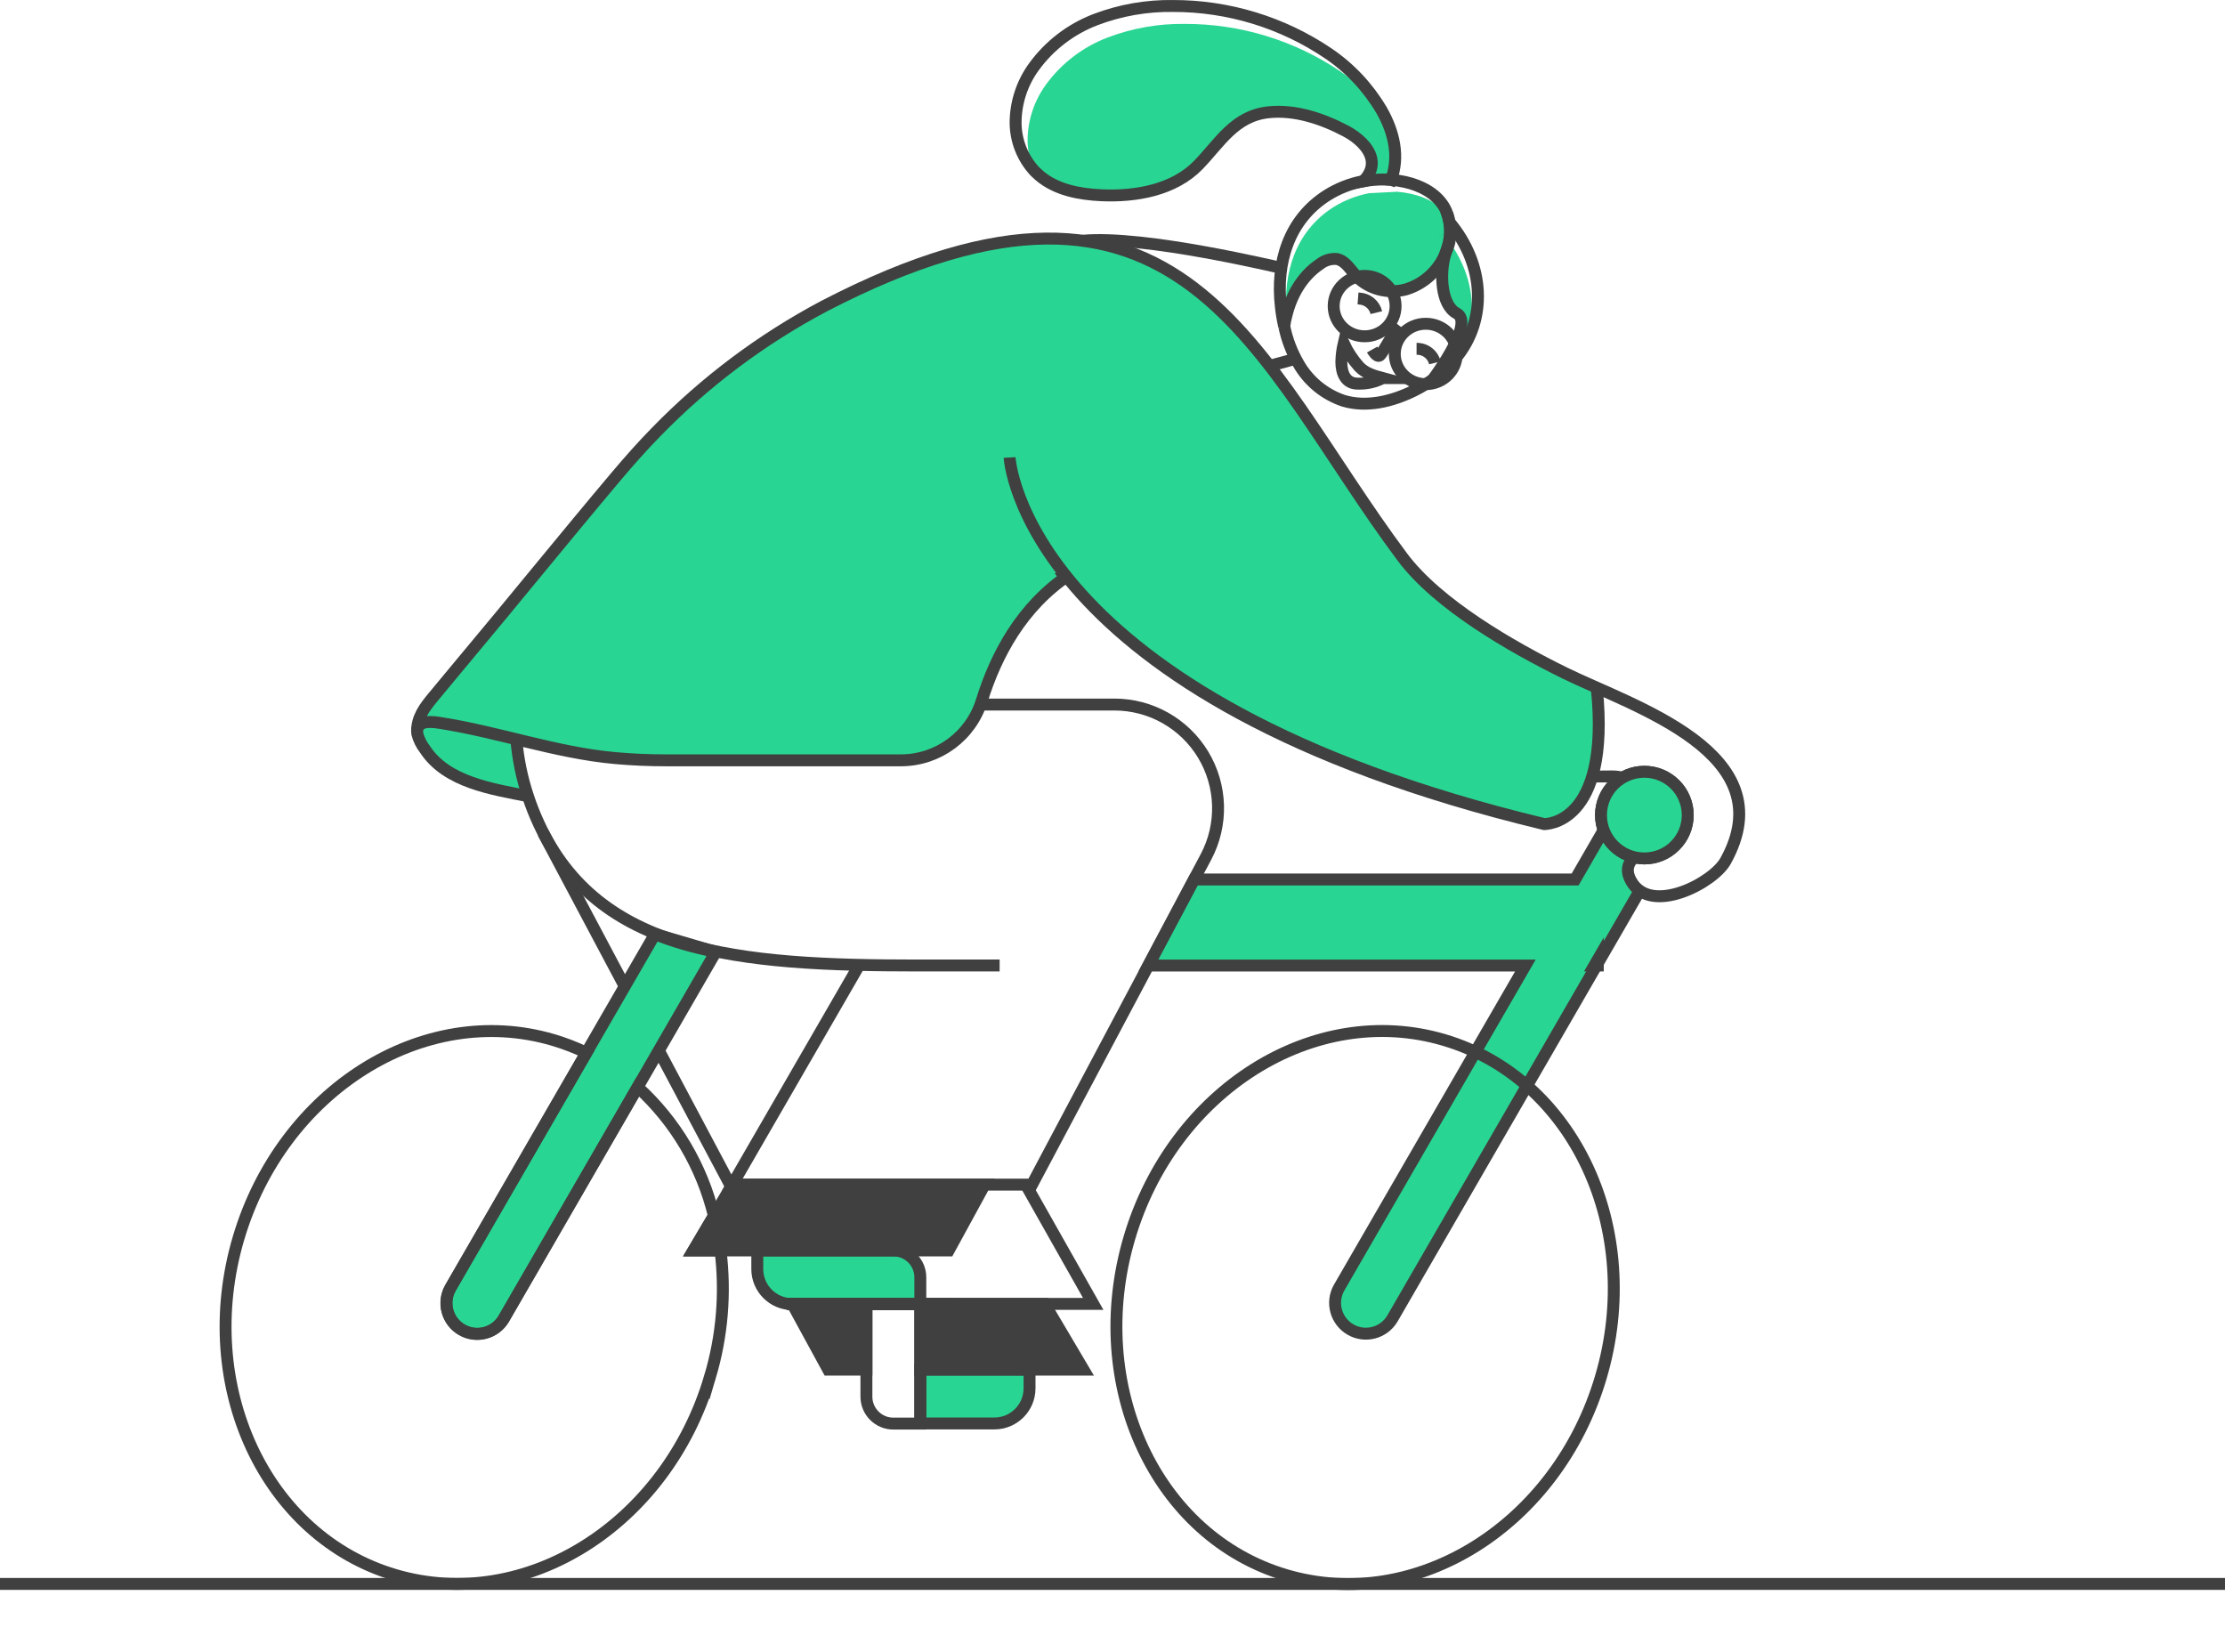
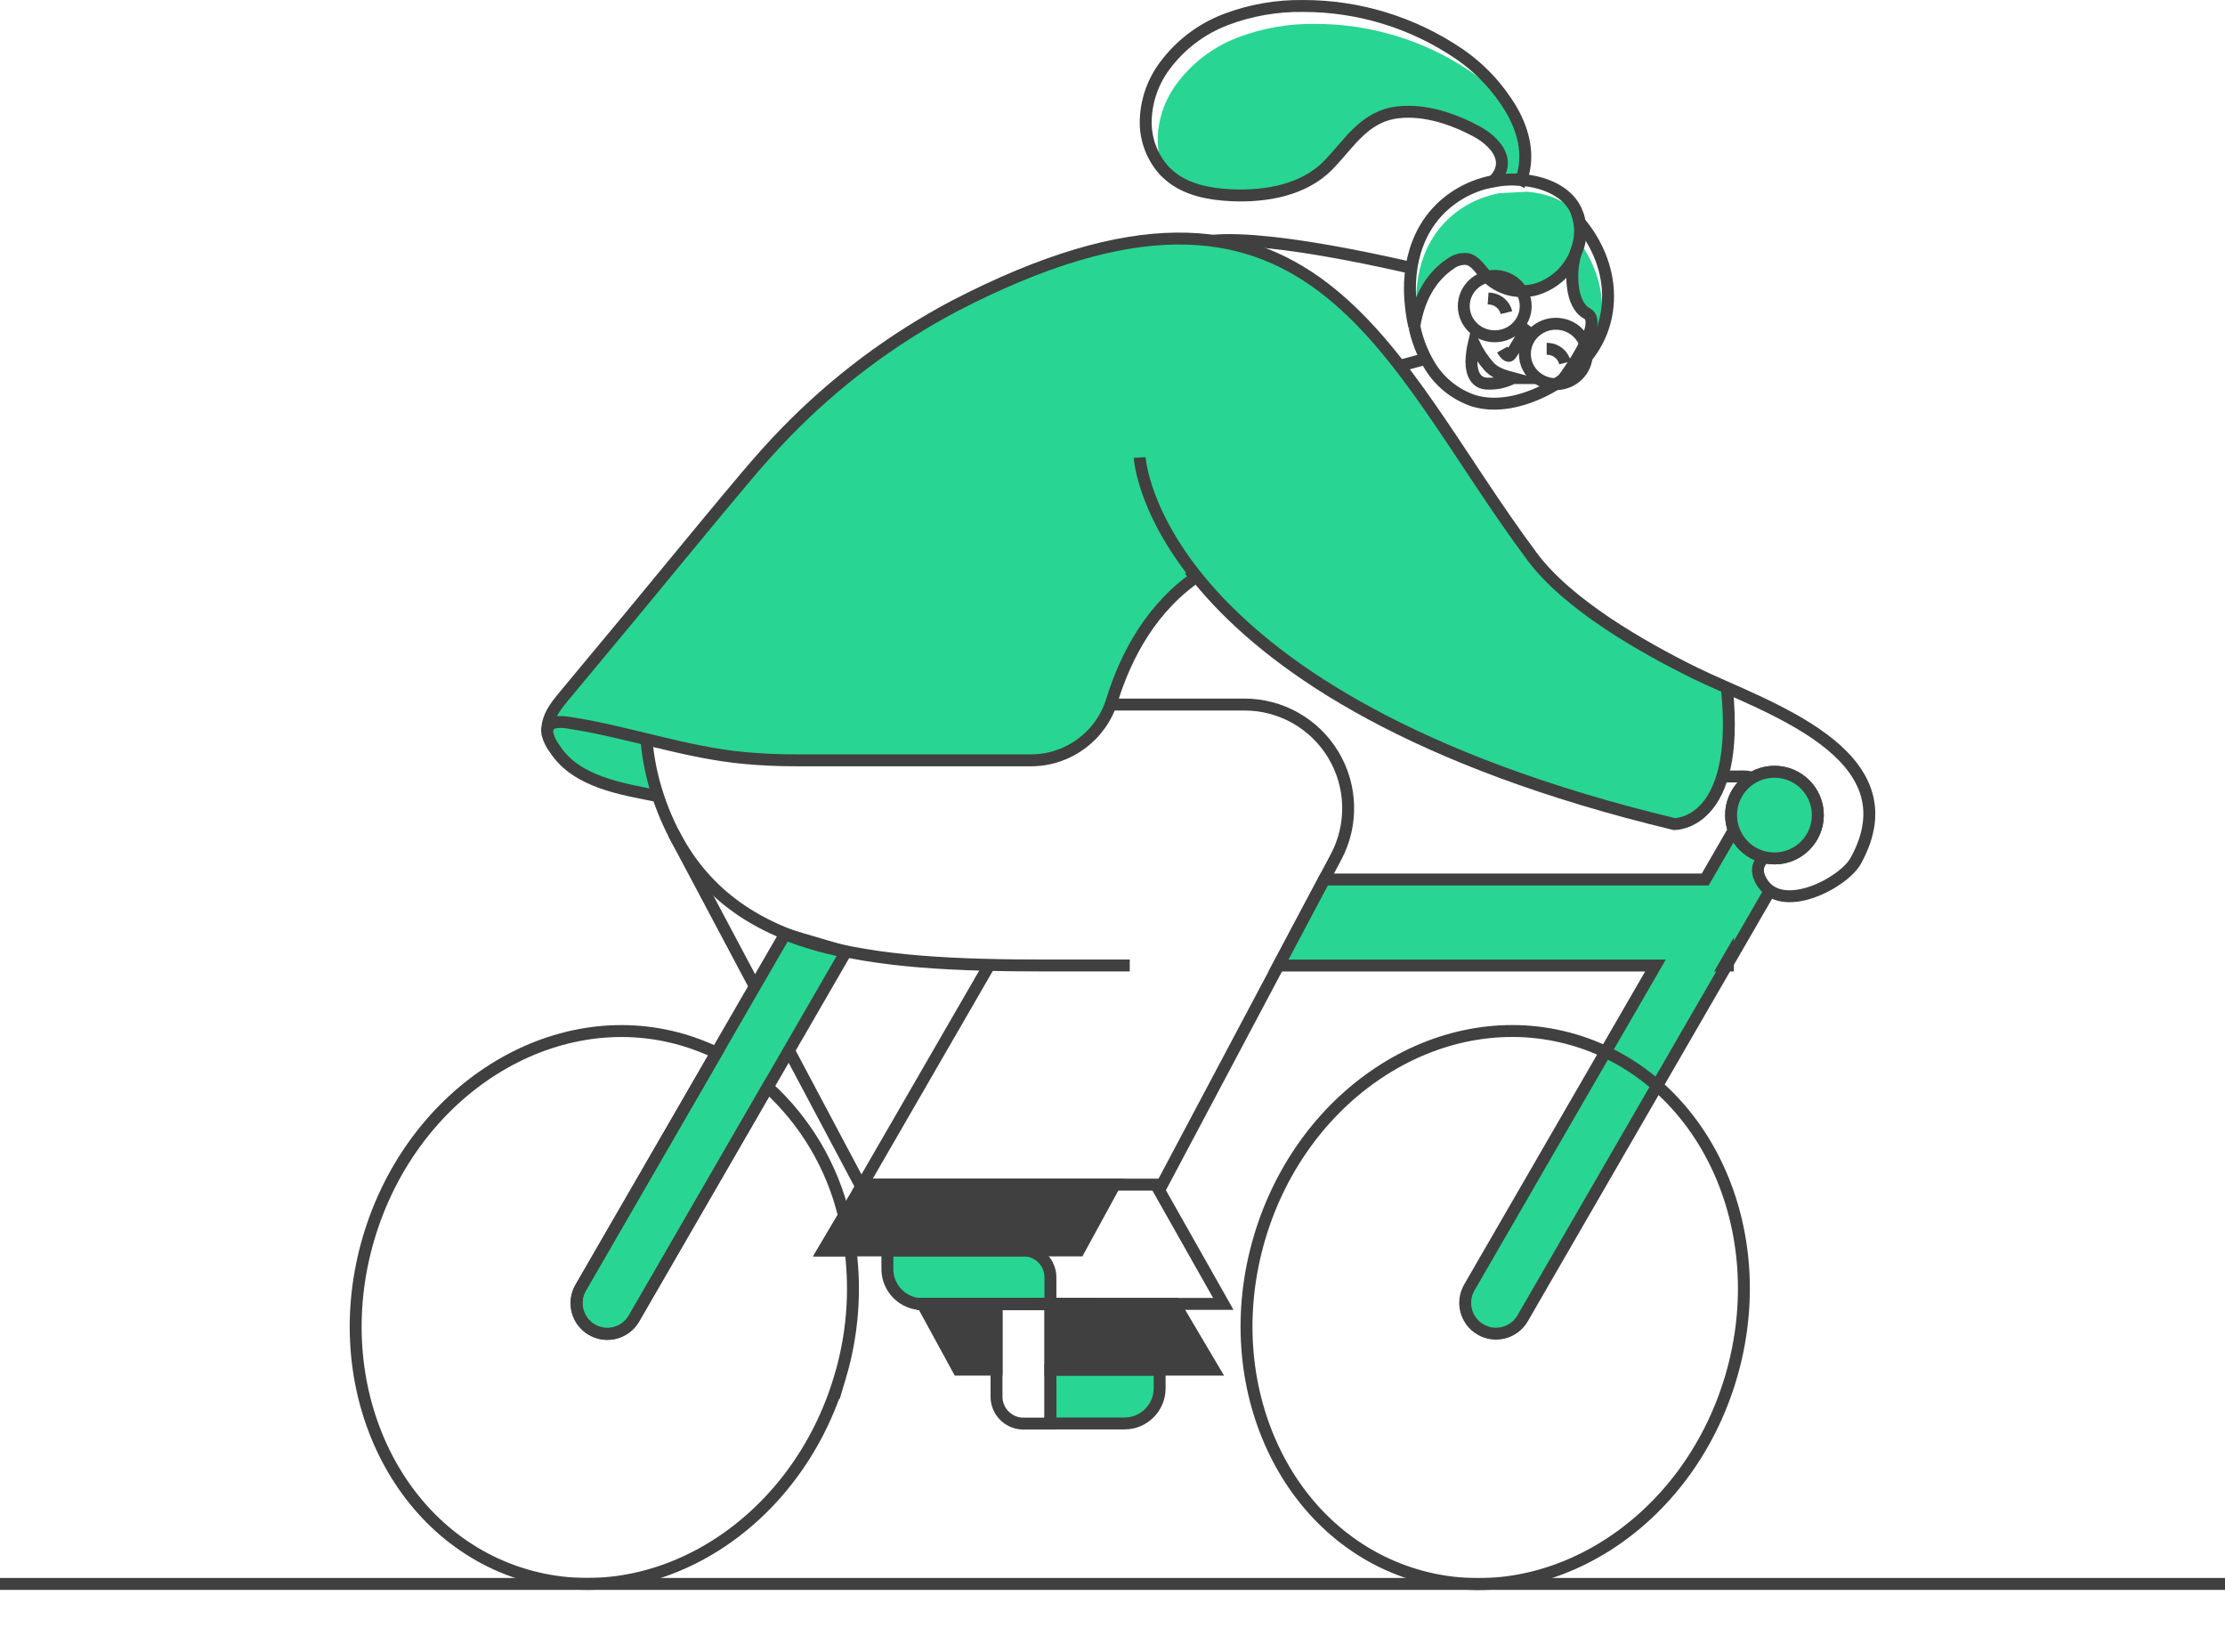
<svg xmlns="http://www.w3.org/2000/svg" width="560" height="415.729" viewBox="0 0 560 415.729">
  <g id="group" transform="translate(-115 -192.631)">
-     <path id="Path" d="M27.879,18.679C18.919,16.875,7.408,15.2,1.991,6.893A10.529,10.529,0,0,1,.046,2.951,2.8,2.8,0,0,1,0,2.453C-.087-.328,3.241-.151,5.375.183c5.1.782,10.1,1.892,15.123,3.084,1.49.347,2.968.706,4.42,1.066a61.67,61.67,0,0,0,2.961,14.347Z" transform="translate(219.455 374.319)" fill="#29d592" />
-     <path id="Path-2" data-name="Path" d="M27.492,0V4.711a8.834,8.834,0,0,1-8.84,8.829H0V0Z" transform="translate(346.102 537.317)" fill="#29d592" />
-     <path id="Path-3" data-name="Path" d="M41,6.7v6.741H8.8l.044.076A8.834,8.834,0,0,1,0,4.692V0H34.261A6.771,6.771,0,0,1,41,6.7Z" transform="translate(305.104 507.375)" fill="#29d592" />
-     <path id="Path-4" data-name="Path" d="M67.871,4.5,53.456,29.444l-5.317,9.2-33.68,58.27A7.746,7.746,0,0,1,1.041,89.17L35.233,30.005l9.655-16.693L52.584,0Z" transform="translate(226.827 427.557)" fill="#29d592" />
-     <path id="Path-5" data-name="Path" d="M132.366,7.752a7.686,7.686,0,0,1-1.042,3.866l-2.317,4.036c-5.834.921-11.9,2.6-4.7,8.141L113.676,42.184l-.871,1.5L95.32,73.955l-33.9,58.591A7.752,7.752,0,0,1,47.995,124.8l34.324-59.38L94.9,43.685H0L11.492,22.03h95.926l10.5-18.156a7.749,7.749,0,0,1,14.46,3.878Z" transform="translate(403.486 391.925)" fill="#29d592" />
-     <path id="Path-6" data-name="Path" d="M295.9,136.49c-4.01,10.8-12.142,10.847-12.275,10.847A383.4,383.4,0,0,1,237.961,133.5c-40.462-15.312-62.511-33.423-74.508-48.419a7.237,7.237,0,0,1,.631-.435l-.726.3a.989.989,0,0,0,.107.132c-11.593,7.971-17.907,20-21.33,31.1a16.317,16.317,0,0,1-.739,2.018.767.767,0,0,1-.044.107l-.707,1.488a.088.088,0,0,1-.032.057c-2.166,4.156-8.688,9.718-12.843,11.692l-75.916-.561-31.388-6.073c-4.982-1.192-10.033-2.3-15.085-3.084-2.141-.334-5.468-.511-5.38,2.27,0-3.626,1.894-6.1,4.079-8.74q3.5-4.238,7.021-8.463c13.115-15.633,25.889-31.531,39.06-47.108,3.239-3.841,6.542-7.6,10.065-11.162a169.907,169.907,0,0,1,42.224-31.632C130.013,2.7,150.824-1.686,167.488.552l.543.076c37.886,5.4,54.233,45.121,79.983,79.534C254.189,88.4,264.885,96,275.348,102.1l22.1,11.105a.472.472,0,0,0,0,.132c.695,9.983.284,18.181-1.547,23.157Z" transform="translate(219.487 252.674)" fill="#29d592" />
-     <path id="Path-7" data-name="Path" d="M4.351,31.992A24.314,24.314,0,0,1,2.545,34a.278.278,0,0,1-.107.1c-1.1,1.116-.808.662-2.134,1.627a.114.114,0,0,1-.063.057h0a1.048,1.048,0,0,1-.24.2,61.731,61.731,0,0,0,4.42-8.312c2.2-3.941,3.934-8.381,1.509-9.674C1.819,15.81,1.68,7.675,2.993,3.191V3.159a9.578,9.578,0,0,1,.556-1.488V1.614A6.616,6.616,0,0,0,4.073,0c7.6,10.531,7.432,23.239.278,31.992Z" transform="translate(475.728 253.51)" fill="#29d592" />
-     <path id="Path-8" data-name="Path" d="M40.607,14.252v.057c-.164.511-.347,1.009-.556,1.488v.032a15.683,15.683,0,0,1-9.415,8.621c-.152.057-.316.1-.48.151a12.985,12.985,0,0,1-3.555.435,11.756,11.756,0,0,1-1.49-.107,12.517,12.517,0,0,1-6.119-2.522,9.612,9.612,0,0,1-1.1-1,2.524,2.524,0,0,1-.284-.3c-1.446-1.6-2.639-3.746-4.761-4.168a5.993,5.993,0,0,0-4.262,1.261C4.167,21.17,1.452,25.881.17,31.02-.821,20.375,2.443,9.92,11.9,3.9a26.11,26.11,0,0,1,9-3.525L27.94,0a25.647,25.647,0,0,1,3.511.53c3.587.795,7.154,2.522,9.307,5.461a10.79,10.79,0,0,1,.511,2.888v.252a14.437,14.437,0,0,1-.663,5.121Z" transform="translate(438.676 240.879)" fill="#29d592" />
-     <path id="Path-9" data-name="Path" d="M91.494,39.243c-.631-.044-1.263-.076-1.837-.076-.152-1.968-2.008.095-3.738-1.425,2.052-5.013-2.86-9.207-5.809-10.771-5.86-3.1-12.774-5.442-19.492-4.723-8.524.933-12.18,7.624-17.617,13.243-6.1,6.306-15.622,8.028-24.4,7.637-5.544-.252-11.366-1.337-15.59-4.931-.436-.372-.84-.769-1.263-1.173A18.754,18.754,0,0,1,0,29.4,24.1,24.1,0,0,1,4.609,15.318,34.3,34.3,0,0,1,20.168,3.424,52.55,52.55,0,0,1,39.622.006,69.57,69.57,0,0,1,78.771,11.988a47.1,47.1,0,0,1,10.286,9.674.061.061,0,0,0,.044.057c3.176,5.587,4.546,11.736,2.393,17.525Z" transform="translate(373.62 198.64)" fill="#29d592" />
-     <path id="Path-10" data-name="Path" d="M8.505,16.037,0,0" transform="translate(298.493 491.275)" fill="none" stroke="#404040" stroke-width="3" />
-     <path id="Path-11" data-name="Path" d="M.739.152C.53.284.322.436.107.587A.99.99,0,0,1,0,.455Z" transform="translate(382.807 337.169)" fill="none" stroke="#404040" stroke-width="3" />
-     <path id="Path-12" data-name="Path" d="M15.287,4.5A86.311,86.311,0,0,1,0,0Z" transform="translate(279.411 427.563)" fill="none" stroke="#404040" stroke-width="3" />
-     <path id="Path-13" data-name="Path" d="M25.453.431V.507H.044L0,.431Z" transform="translate(313.881 520.338)" fill="none" stroke="#404040" stroke-width="3" />
-     <path id="Path-14" data-name="Path" d="M0,0H0Z" transform="translate(346.109 520.769)" fill="none" stroke="#404040" stroke-width="3" />
-     <path id="Path-15" data-name="Path" d="M.739.152C.53.284.322.436.107.587A.99.99,0,0,1,0,.455Z" transform="translate(382.807 337.169)" fill="none" stroke="#404040" stroke-width="3" />
+     <path id="Path" d="M27.879,18.679C18.919,16.875,7.408,15.2,1.991,6.893A10.529,10.529,0,0,1,.046,2.951,2.8,2.8,0,0,1,0,2.453C-.087-.328,3.241-.151,5.375.183c5.1.782,10.1,1.892,15.123,3.084,1.49.347,2.968.706,4.42,1.066a61.67,61.67,0,0,0,2.961,14.347Z" transform="translate(252.2 374.319)" fill="#29d592" />
+     <path id="Path-2" data-name="Path" d="M27.492,0V4.711a8.834,8.834,0,0,1-8.84,8.829H0V0Z" transform="translate(378.847 537.317)" fill="#29d592" />
+     <path id="Path-3" data-name="Path" d="M41,6.7v6.741H8.8l.044.076A8.834,8.834,0,0,1,0,4.692V0H34.261A6.771,6.771,0,0,1,41,6.7Z" transform="translate(337.849 507.375)" fill="#29d592" />
+     <path id="Path-4" data-name="Path" d="M67.871,4.5,53.456,29.444l-5.317,9.2-33.68,58.27A7.746,7.746,0,0,1,1.041,89.17L35.233,30.005l9.655-16.693L52.584,0Z" transform="translate(259.572 427.557)" fill="#29d592" />
+     <path id="Path-5" data-name="Path" d="M132.366,7.752a7.686,7.686,0,0,1-1.042,3.866l-2.317,4.036c-5.834.921-11.9,2.6-4.7,8.141L113.676,42.184l-.871,1.5L95.32,73.955l-33.9,58.591A7.752,7.752,0,0,1,47.995,124.8l34.324-59.38L94.9,43.685H0L11.492,22.03h95.926l10.5-18.156a7.749,7.749,0,0,1,14.46,3.878Z" transform="translate(436.231 391.925)" fill="#29d592" />
+     <path id="Path-6" data-name="Path" d="M295.9,136.49c-4.01,10.8-12.142,10.847-12.275,10.847A383.4,383.4,0,0,1,237.961,133.5c-40.462-15.312-62.511-33.423-74.508-48.419a7.237,7.237,0,0,1,.631-.435l-.726.3a.989.989,0,0,0,.107.132c-11.593,7.971-17.907,20-21.33,31.1a16.317,16.317,0,0,1-.739,2.018.767.767,0,0,1-.044.107l-.707,1.488a.088.088,0,0,1-.032.057c-2.166,4.156-8.688,9.718-12.843,11.692l-75.916-.561-31.388-6.073c-4.982-1.192-10.033-2.3-15.085-3.084-2.141-.334-5.468-.511-5.38,2.27,0-3.626,1.894-6.1,4.079-8.74q3.5-4.238,7.021-8.463c13.115-15.633,25.889-31.531,39.06-47.108,3.239-3.841,6.542-7.6,10.065-11.162a169.907,169.907,0,0,1,42.224-31.632C130.013,2.7,150.824-1.686,167.488.552l.543.076c37.886,5.4,54.233,45.121,79.983,79.534C254.189,88.4,264.885,96,275.348,102.1l22.1,11.105a.472.472,0,0,0,0,.132c.695,9.983.284,18.181-1.547,23.157Z" transform="translate(252.232 252.674)" fill="#29d592" />
+     <path id="Path-7" data-name="Path" d="M4.351,31.992A24.314,24.314,0,0,1,2.545,34a.278.278,0,0,1-.107.1c-1.1,1.116-.808.662-2.134,1.627a.114.114,0,0,1-.063.057h0a1.048,1.048,0,0,1-.24.2,61.731,61.731,0,0,0,4.42-8.312c2.2-3.941,3.934-8.381,1.509-9.674C1.819,15.81,1.68,7.675,2.993,3.191V3.159a9.578,9.578,0,0,1,.556-1.488V1.614A6.616,6.616,0,0,0,4.073,0c7.6,10.531,7.432,23.239.278,31.992Z" transform="translate(508.473 253.51)" fill="#29d592" />
+     <path id="Path-8" data-name="Path" d="M40.607,14.252v.057c-.164.511-.347,1.009-.556,1.488v.032a15.683,15.683,0,0,1-9.415,8.621c-.152.057-.316.1-.48.151a12.985,12.985,0,0,1-3.555.435,11.756,11.756,0,0,1-1.49-.107,12.517,12.517,0,0,1-6.119-2.522,9.612,9.612,0,0,1-1.1-1,2.524,2.524,0,0,1-.284-.3c-1.446-1.6-2.639-3.746-4.761-4.168a5.993,5.993,0,0,0-4.262,1.261C4.167,21.17,1.452,25.881.17,31.02-.821,20.375,2.443,9.92,11.9,3.9a26.11,26.11,0,0,1,9-3.525L27.94,0a25.647,25.647,0,0,1,3.511.53c3.587.795,7.154,2.522,9.307,5.461a10.79,10.79,0,0,1,.511,2.888v.252a14.437,14.437,0,0,1-.663,5.121Z" transform="translate(471.421 240.879)" fill="#29d592" />
+     <path id="Path-9" data-name="Path" d="M91.494,39.243c-.631-.044-1.263-.076-1.837-.076-.152-1.968-2.008.095-3.738-1.425,2.052-5.013-2.86-9.207-5.809-10.771-5.86-3.1-12.774-5.442-19.492-4.723-8.524.933-12.18,7.624-17.617,13.243-6.1,6.306-15.622,8.028-24.4,7.637-5.544-.252-11.366-1.337-15.59-4.931-.436-.372-.84-.769-1.263-1.173A18.754,18.754,0,0,1,0,29.4,24.1,24.1,0,0,1,4.609,15.318,34.3,34.3,0,0,1,20.168,3.424,52.55,52.55,0,0,1,39.622.006,69.57,69.57,0,0,1,78.771,11.988a47.1,47.1,0,0,1,10.286,9.674.061.061,0,0,0,.044.057c3.176,5.587,4.546,11.736,2.393,17.525Z" transform="translate(406.365 198.64)" fill="#29d592" />
+     <path id="Path-10" data-name="Path" d="M8.505,16.037,0,0" transform="translate(331.238 491.275)" fill="none" stroke="#404040" stroke-width="3" />
+     <path id="Path-11" data-name="Path" d="M.739.152C.53.284.322.436.107.587A.99.99,0,0,1,0,.455Z" transform="translate(415.552 337.169)" fill="none" stroke="#404040" stroke-width="3" />
+     <path id="Path-12" data-name="Path" d="M15.287,4.5A86.311,86.311,0,0,1,0,0Z" transform="translate(312.156 427.563)" fill="none" stroke="#404040" stroke-width="3" />
+     <path id="Path-13" data-name="Path" d="M25.453.431V.507H.044L0,.431Z" transform="translate(346.625 520.338)" fill="none" stroke="#404040" stroke-width="3" />
+     <path id="Path-14" data-name="Path" d="M0,0H0Z" transform="translate(378.854 520.769)" fill="none" stroke="#404040" stroke-width="3" />
+     <path id="Path-15" data-name="Path" d="M.739.152C.53.284.322.436.107.587A.99.99,0,0,1,0,.455Z" transform="translate(415.552 337.169)" fill="none" stroke="#404040" stroke-width="3" />
    <path id="Path-16" data-name="Path" d="M0,.49H560" transform="translate(115 590.752)" fill="none" stroke="#404040" stroke-miterlimit="10" stroke-width="3" />
-     <path id="Path-17" data-name="Path" d="M62.524,0H96.11a26.108,26.108,0,0,1,23.1,38.336L75.424,120.821H0L31.931,65.553" transform="translate(299.32 369.936)" fill="none" stroke="#404040" stroke-miterlimit="10" stroke-width="3" />
-     <path id="Path-18" data-name="Path" d="M26.552,0l16.96,30.005H0" transform="translate(346.633 490.764)" fill="none" stroke="#404040" stroke-miterlimit="10" stroke-width="3" />
-     <path id="Path-19" data-name="Path" d="M20.528,38.638,0,0" transform="translate(251.71 402.237)" fill="none" stroke="#404040" stroke-miterlimit="10" stroke-width="3" />
-     <path id="Path-20" data-name="Path" d="M18.21,34.274,0,0" transform="translate(280.806 457)" fill="none" stroke="#404040" stroke-miterlimit="10" stroke-width="3" />
-     <path id="Path-21" data-name="Path" d="M0,0S3.157,60.66,134.538,92.254c0,0,16.8.473,13.26-34.117" transform="translate(369.099 307.763)" fill="none" stroke="#404040" stroke-miterlimit="10" stroke-width="3" />
-     <path id="Path-22" data-name="Path" d="M121.644,56.958H101.054c-45.677,0-80.28-3.153-95.345-35.6a62.385,62.385,0,0,1-2.772-7.013A61.67,61.67,0,0,1,0,0" transform="translate(244.948 378.652)" fill="none" stroke="#404040" stroke-miterlimit="10" stroke-width="3" />
-     <path id="Path-23" data-name="Path" d="M73.3,0,64.26,16.548H0L5.152,7.839,9.49.511,9.793,0Z" transform="translate(289.526 490.764)" fill="#404040" stroke="#404040" stroke-miterlimit="10" stroke-width="3" />
-     <path id="Path-24" data-name="Path" d="M25.453.431V.507H.051L0,.431Z" transform="translate(314.405 520.338)" fill="none" stroke="#404040" stroke-miterlimit="10" stroke-width="3" />
-     <path id="Path-25" data-name="Path" d="M25.453,0V.076H18.665V16.548H9.036L.051.076,0,0Z" transform="translate(314.405 520.769)" fill="#404040" stroke="#404040" stroke-miterlimit="10" stroke-width="3" />
-     <path id="Path-26" data-name="Path" d="M41.068,16.548H0V0H31.281Z" transform="translate(346.633 520.769)" fill="#404040" stroke="#404040" stroke-miterlimit="10" stroke-width="3" />
-     <path id="Path-27" data-name="Path" d="M27.486,0V4.711a8.834,8.834,0,0,1-8.84,8.829H0V0Z" transform="translate(346.633 537.317)" fill="none" stroke="#404040" stroke-miterlimit="10" stroke-width="3" />
-     <path id="Path-28" data-name="Path" d="M6.794,0a6.765,6.765,0,0,1,6.775,6.767V43.582H6.782A6.777,6.777,0,0,1,0,36.816V13.533H6.794" transform="translate(333.063 507.312)" fill="none" stroke="#404040" stroke-miterlimit="10" stroke-width="3" />
-     <path id="Path-29" data-name="Path" d="M34.261,0H0V4.692a8.834,8.834,0,0,0,8.84,8.829l-.051-.076,32.2.063" transform="translate(305.596 507.312)" fill="none" stroke="#404040" stroke-miterlimit="10" stroke-width="3" />
-     <path id="Path-30" data-name="Path" d="M22.731.5l1.5.006H0V.431Z" transform="translate(333.07 520.338)" fill="none" stroke="#404040" stroke-miterlimit="10" stroke-width="3" />
-     <path id="Path-31" data-name="Path" d="M132.29,6.666A7.649,7.649,0,0,0,128.5,1.041a7.753,7.753,0,0,0-10.589,2.825L107.418,22.022H11.511L0,43.677H94.9L48,124.782a7.752,7.752,0,0,0,13.43,7.744L112.8,43.665l.871-1.5L123.7,24.822" transform="translate(404.01 391.945)" fill="none" stroke="#404040" stroke-miterlimit="10" stroke-width="3" />
-     <path id="Path-32" data-name="Path" d="M67.876,4.5,48.144,38.645,14.457,96.914A7.746,7.746,0,0,1,1.04,89.17l34.2-59.165L52.589,0" transform="translate(227.346 427.557)" fill="none" stroke="#404040" stroke-miterlimit="10" stroke-width="3" />
-     <path id="Path-33" data-name="Path" d="M121.922,87.034c-10.968,37.175-46.435,59.5-79.2,49.857S-7.723,89.285,3.258,52.122,49.687-7.409,82.458,2.246a56.361,56.361,0,0,1,8.354,3.216l-34.2,59.159a7.746,7.746,0,0,0,13.418,7.744L103.718,14.1a64.343,64.343,0,0,1,19.189,32.4l-5.152,8.709h6.807a77.624,77.624,0,0,1-2.639,31.828Z" transform="translate(171.772 452.106)" fill="none" stroke="#404040" stroke-miterlimit="10" stroke-width="3" />
-     <ellipse id="Oval" cx="70.217" cy="61.873" rx="70.217" ry="61.873" transform="matrix(0.283, -0.959, 0.959, 0.283, 379.371, 571.517)" fill="none" stroke="#404040" stroke-miterlimit="10" stroke-width="3" />
-     <path id="Path-34" data-name="Path" d="M0,124.1c-.032-3.62,1.894-6.1,4.066-8.74l7.028-8.463C24.2,91.27,37.015,75.365,50.161,59.783c3.227-3.822,6.535-7.567,10.052-11.149A169.9,169.9,0,0,1,102.443,17c90.856-47.139,108.435,13.533,145.55,63.17,8.947,11.944,27.379,22.532,40.86,29.166,17.137,8.438,55.566,20.079,40.468,47.3-3.1,5.568-18.76,13.748-23.716,5.14-4.641-8.047,10.734-8.69,10.734-15.816,0-5.474-3.789-7.7-8.209-8.9-7.918-2.163-4.073-1.621-12.187-1.677" transform="translate(219.974 252.666)" fill="none" stroke="#404040" stroke-miterlimit="10" stroke-width="3" />
-     <path id="Path-35" data-name="Path" d="M27.883,55.69c-8.96-1.8-20.465-3.475-25.889-11.786A10.624,10.624,0,0,1,.049,39.963c-.511-3.3,3.075-3.115,5.336-2.768,15.009,2.283,29.425,7.567,44.547,8.917,4.212.378,8.461.555,12.692.555h59.215a21.326,21.326,0,0,0,20.332-15.135C145.682,20.237,152.154,7.965,164.1,0" transform="translate(219.976 337.308)" fill="none" stroke="#404040" stroke-miterlimit="10" stroke-width="3" />
-     <path id="Path-36" data-name="Path" d="M6.775,0,0,1.841" transform="translate(434.54 282.86)" fill="none" stroke="#404040" stroke-miterlimit="10" stroke-width="3" />
-     <path id="Path-37" data-name="Path" d="M50.053,6.993C49.46,6.993,15.779-1.3,0,.176" transform="translate(387.454 253.045)" fill="none" stroke="#404040" stroke-miterlimit="10" stroke-width="3" />
-     <path id="Path-38" data-name="Path" d="M41.485,0c9.162,10.891,9.471,24.708,1.85,34.054a25.5,25.5,0,0,1-1.806,2.005.328.328,0,0,1-.107.1,28.758,28.758,0,0,1-3.643,3.153.12.12,0,0,1-.063.063h0a1.262,1.262,0,0,1-.24.2c-.631.467-1.294.9-1.989,1.324-.916.568-1.894,1.11-2.9,1.608C27.1,45.2,20.73,46.761,14.9,45.027A20.609,20.609,0,0,1,3.536,35.656,31.223,31.223,0,0,1,0,26.4" transform="translate(438.253 248.466)" fill="none" stroke="#404040" stroke-miterlimit="10" stroke-width="3" />
-     <path id="Path-39" data-name="Path" d="M28.007,0a25.413,25.413,0,0,1,3.5.53c3.845.858,7.653,2.768,9.73,6.092a9.267,9.267,0,0,1,.695,1.337.063.063,0,0,0,0,.032A.722.722,0,0,0,42,8.154,7.5,7.5,0,0,1,42.315,9a10.79,10.79,0,0,1,.511,2.888v.252a14.437,14.437,0,0,1-.695,5.1V17.3c-.164.511-.347,1.009-.556,1.488v.032a15.683,15.683,0,0,1-9.415,8.621c-.152.057-.316.1-.48.151a12.985,12.985,0,0,1-3.555.435,11.756,11.756,0,0,1-1.49-.107A12.517,12.517,0,0,1,20.518,25.4a9.612,9.612,0,0,1-1.1-1,2.524,2.524,0,0,1-.284-.3c-1.446-1.6-2.639-3.746-4.761-4.168A5.993,5.993,0,0,0,10.112,21.2C5.692,24.159,2.977,28.87,1.7,34.01A22.507,22.507,0,0,0,1.108,36.9a41.031,41.031,0,0,1-.846-5.045C-1,20.9,2.207,10.04,11.918,3.891A26.186,26.186,0,0,1,20.973.341" transform="translate(437.107 237.884)" fill="none" stroke="#404040" stroke-linecap="square" stroke-linejoin="bevel" stroke-miterlimit="10" stroke-width="3" />
-     <path id="Path-40" data-name="Path" d="M32.228.491V.5L25.453.491,18.659.473,0,.441H25.453V.46l6.763.032Z" transform="translate(313.881 520.328)" fill="none" stroke="#404040" stroke-width="3" />
-     <path id="Path-41" data-name="Path" d="M22.725.507H0V.431L6.794.45l6.763.032h.013Z" transform="translate(332.539 520.338)" fill="none" stroke="#404040" stroke-width="3" />
-     <path id="Path-42" data-name="Path" d="M.871,0V1.5H0Z" transform="translate(516.272 434.109)" fill="none" stroke="#404040" stroke-width="3" />
-     <path id="Path-43" data-name="Path" d="M.739.152C.53.284.322.436.107.587A.99.99,0,0,1,0,.455Z" transform="translate(382.807 337.169)" fill="none" stroke="#404040" stroke-width="3" />
-     <path id="Path-44" data-name="Path" d="M.493.493.48.48" transform="translate(477.748 250.987)" fill="none" stroke="#404040" stroke-width="3" />
-     <path id="Path-45" data-name="Path" d="M3.321,0a.063.063,0,0,0,0,.032,18.268,18.268,0,0,1,.922,4.15,11.457,11.457,0,0,1-.17,3.487,6.527,6.527,0,0,1-.524,1.614V9.34a9.578,9.578,0,0,0-.556,1.488v.032C1.68,15.343,1.819,23.472,5.929,25.66c2.425,1.293.688,5.732-1.509,9.674A68.028,68.028,0,0,1,0,42.145" transform="translate(475.722 245.842)" fill="none" stroke="#404040" stroke-miterlimit="10" stroke-width="3" />
-     <path id="Path-46" data-name="Path" d="M94.506,43.752c-.631-.044-1.263-.076-1.837-.076a26.584,26.584,0,0,0-5.2.454c1.989-1.955,2.482-3.954,2.046-5.808-.663-2.794-3.448-5.278-6.4-6.842-5.86-3.1-12.774-5.442-19.492-4.723C55.1,27.69,51.449,34.381,46.012,40c-6.1,6.306-15.622,8.028-24.4,7.637-5.544-.252-11.366-1.337-15.59-4.931-.436-.372-.84-.769-1.263-1.173A18.2,18.2,0,0,1,0,29.393,24.076,24.076,0,0,1,4.609,15.317a34.31,34.31,0,0,1,15.558-11.9A52.677,52.677,0,0,1,39.622.006,69.564,69.564,0,0,1,78.771,11.988a44.48,44.48,0,0,1,13.3,14.189.061.061,0,0,0,.044.057c3.176,5.581,4.546,11.73,2.393,17.519Z" transform="translate(370.608 194.131)" fill="none" stroke="#404040" stroke-miterlimit="10" stroke-width="3" />
-     <path id="Path-47" data-name="Path" d="M5.8,0s-3.157,5.859-3.9,6.42S0,4.919,0,4.919" transform="translate(460.353 275.683)" fill="none" stroke="#404040" stroke-miterlimit="10" stroke-width="3" />
-     <path id="Path-48" data-name="Path" d="M10.419,8.734a12.563,12.563,0,0,1-6.093,1.4C1.073,10.241.013,7.523,0,4.635A23.066,23.066,0,0,1,.594,0a24.668,24.668,0,0,0,3.9,5.89c1.654,1.69,3.65,2.226,5.929,2.844Z" transform="translate(452.593 279.045)" fill="none" stroke="#404040" stroke-miterlimit="10" stroke-width="3" />
-     <ellipse id="Oval-2" data-name="Oval" cx="7.792" cy="7.599" rx="7.792" ry="7.599" transform="translate(450.667 262.062)" fill="none" stroke="#404040" stroke-miterlimit="10" stroke-width="3" />
-     <ellipse id="Oval-3" data-name="Oval" cx="7.792" cy="7.599" rx="7.792" ry="7.599" transform="translate(466.048 274.107)" fill="none" stroke="#404040" stroke-miterlimit="10" stroke-width="3" />
-     <path id="Path-49" data-name="Path" d="M0,0,3.233,2.535" transform="translate(464.533 274.416)" fill="none" stroke="#404040" stroke-miterlimit="10" stroke-width="3" />
-     <path id="Path-50" data-name="Path" d="M0,0,.436.032a4.646,4.646,0,0,1,4.18,3.531" transform="translate(456.791 267.744)" fill="none" stroke="#404040" stroke-miterlimit="10" stroke-width="3" />
-     <path id="Path-51" data-name="Path" d="M0,0H.442a4.652,4.652,0,0,1,4.18,3.531" transform="translate(471.529 280.419)" fill="none" stroke="#404040" stroke-miterlimit="10" stroke-width="3" />
-     <ellipse id="Oval-4" data-name="Oval" cx="10.917" cy="10.904" rx="10.917" ry="10.904" transform="translate(517.945 386.856)" fill="#29d592" stroke="#404040" stroke-miterlimit="10" stroke-width="3" />
-     <ellipse id="Oval-5" data-name="Oval" cx="10.917" cy="10.904" rx="10.917" ry="10.904" transform="translate(517.945 386.856)" fill="#29d592" stroke="#404040" stroke-miterlimit="10" stroke-width="3" />
+     <path id="Path-17" data-name="Path" d="M62.524,0H96.11a26.108,26.108,0,0,1,23.1,38.336L75.424,120.821H0L31.931,65.553" transform="translate(332.065 369.936)" fill="none" stroke="#404040" stroke-miterlimit="10" stroke-width="3" />
+     <path id="Path-18" data-name="Path" d="M26.552,0l16.96,30.005H0" transform="translate(379.378 490.764)" fill="none" stroke="#404040" stroke-miterlimit="10" stroke-width="3" />
+     <path id="Path-19" data-name="Path" d="M20.528,38.638,0,0" transform="translate(284.455 402.237)" fill="none" stroke="#404040" stroke-miterlimit="10" stroke-width="3" />
+     <path id="Path-20" data-name="Path" d="M18.21,34.274,0,0" transform="translate(313.551 457)" fill="none" stroke="#404040" stroke-miterlimit="10" stroke-width="3" />
+     <path id="Path-21" data-name="Path" d="M0,0S3.157,60.66,134.538,92.254c0,0,16.8.473,13.26-34.117" transform="translate(401.844 307.763)" fill="none" stroke="#404040" stroke-miterlimit="10" stroke-width="3" />
+     <path id="Path-22" data-name="Path" d="M121.644,56.958H101.054c-45.677,0-80.28-3.153-95.345-35.6a62.385,62.385,0,0,1-2.772-7.013A61.67,61.67,0,0,1,0,0" transform="translate(277.693 378.652)" fill="none" stroke="#404040" stroke-miterlimit="10" stroke-width="3" />
+     <path id="Path-23" data-name="Path" d="M73.3,0,64.26,16.548H0L5.152,7.839,9.49.511,9.793,0Z" transform="translate(322.271 490.764)" fill="#404040" stroke="#404040" stroke-miterlimit="10" stroke-width="3" />
+     <path id="Path-24" data-name="Path" d="M25.453.431V.507H.051L0,.431Z" transform="translate(347.15 520.338)" fill="none" stroke="#404040" stroke-miterlimit="10" stroke-width="3" />
+     <path id="Path-25" data-name="Path" d="M25.453,0V.076H18.665V16.548H9.036L.051.076,0,0Z" transform="translate(347.15 520.769)" fill="#404040" stroke="#404040" stroke-miterlimit="10" stroke-width="3" />
+     <path id="Path-26" data-name="Path" d="M41.068,16.548H0V0H31.281Z" transform="translate(379.378 520.769)" fill="#404040" stroke="#404040" stroke-miterlimit="10" stroke-width="3" />
+     <path id="Path-27" data-name="Path" d="M27.486,0V4.711a8.834,8.834,0,0,1-8.84,8.829H0V0Z" transform="translate(379.378 537.317)" fill="none" stroke="#404040" stroke-miterlimit="10" stroke-width="3" />
+     <path id="Path-28" data-name="Path" d="M6.794,0a6.765,6.765,0,0,1,6.775,6.767V43.582H6.782A6.777,6.777,0,0,1,0,36.816V13.533H6.794" transform="translate(365.808 507.312)" fill="none" stroke="#404040" stroke-miterlimit="10" stroke-width="3" />
+     <path id="Path-29" data-name="Path" d="M34.261,0H0V4.692a8.834,8.834,0,0,0,8.84,8.829l-.051-.076,32.2.063" transform="translate(338.341 507.312)" fill="none" stroke="#404040" stroke-miterlimit="10" stroke-width="3" />
+     <path id="Path-30" data-name="Path" d="M22.731.5l1.5.006H0V.431Z" transform="translate(365.815 520.338)" fill="none" stroke="#404040" stroke-miterlimit="10" stroke-width="3" />
+     <path id="Path-31" data-name="Path" d="M132.29,6.666A7.649,7.649,0,0,0,128.5,1.041a7.753,7.753,0,0,0-10.589,2.825L107.418,22.022H11.511L0,43.677H94.9L48,124.782a7.752,7.752,0,0,0,13.43,7.744L112.8,43.665l.871-1.5L123.7,24.822" transform="translate(436.755 391.945)" fill="none" stroke="#404040" stroke-miterlimit="10" stroke-width="3" />
+     <path id="Path-32" data-name="Path" d="M67.876,4.5,48.144,38.645,14.457,96.914A7.746,7.746,0,0,1,1.04,89.17l34.2-59.165L52.589,0" transform="translate(260.091 427.557)" fill="none" stroke="#404040" stroke-miterlimit="10" stroke-width="3" />
+     <path id="Path-33" data-name="Path" d="M121.922,87.034c-10.968,37.175-46.435,59.5-79.2,49.857S-7.723,89.285,3.258,52.122,49.687-7.409,82.458,2.246a56.361,56.361,0,0,1,8.354,3.216l-34.2,59.159a7.746,7.746,0,0,0,13.418,7.744L103.718,14.1a64.343,64.343,0,0,1,19.189,32.4l-5.152,8.709h6.807a77.624,77.624,0,0,1-2.639,31.828Z" transform="translate(204.517 452.106)" fill="none" stroke="#404040" stroke-miterlimit="10" stroke-width="3" />
+     <ellipse id="Oval" cx="70.217" cy="61.873" rx="70.217" ry="61.873" transform="matrix(0.283, -0.959, 0.959, 0.283, 412.116, 571.517)" fill="none" stroke="#404040" stroke-miterlimit="10" stroke-width="3" />
+     <path id="Path-34" data-name="Path" d="M0,124.1c-.032-3.62,1.894-6.1,4.066-8.74l7.028-8.463C24.2,91.27,37.015,75.365,50.161,59.783c3.227-3.822,6.535-7.567,10.052-11.149A169.9,169.9,0,0,1,102.443,17c90.856-47.139,108.435,13.533,145.55,63.17,8.947,11.944,27.379,22.532,40.86,29.166,17.137,8.438,55.566,20.079,40.468,47.3-3.1,5.568-18.76,13.748-23.716,5.14-4.641-8.047,10.734-8.69,10.734-15.816,0-5.474-3.789-7.7-8.209-8.9-7.918-2.163-4.073-1.621-12.187-1.677" transform="translate(252.719 252.666)" fill="none" stroke="#404040" stroke-miterlimit="10" stroke-width="3" />
+     <path id="Path-35" data-name="Path" d="M27.883,55.69c-8.96-1.8-20.465-3.475-25.889-11.786A10.624,10.624,0,0,1,.049,39.963c-.511-3.3,3.075-3.115,5.336-2.768,15.009,2.283,29.425,7.567,44.547,8.917,4.212.378,8.461.555,12.692.555h59.215a21.326,21.326,0,0,0,20.332-15.135C145.682,20.237,152.154,7.965,164.1,0" transform="translate(252.721 337.308)" fill="none" stroke="#404040" stroke-miterlimit="10" stroke-width="3" />
+     <path id="Path-36" data-name="Path" d="M6.775,0,0,1.841" transform="translate(467.285 282.86)" fill="none" stroke="#404040" stroke-miterlimit="10" stroke-width="3" />
+     <path id="Path-37" data-name="Path" d="M50.053,6.993C49.46,6.993,15.779-1.3,0,.176" transform="translate(420.199 253.045)" fill="none" stroke="#404040" stroke-miterlimit="10" stroke-width="3" />
+     <path id="Path-38" data-name="Path" d="M41.485,0c9.162,10.891,9.471,24.708,1.85,34.054a25.5,25.5,0,0,1-1.806,2.005.328.328,0,0,1-.107.1,28.758,28.758,0,0,1-3.643,3.153.12.12,0,0,1-.063.063h0a1.262,1.262,0,0,1-.24.2c-.631.467-1.294.9-1.989,1.324-.916.568-1.894,1.11-2.9,1.608C27.1,45.2,20.73,46.761,14.9,45.027A20.609,20.609,0,0,1,3.536,35.656,31.223,31.223,0,0,1,0,26.4" transform="translate(470.998 248.466)" fill="none" stroke="#404040" stroke-miterlimit="10" stroke-width="3" />
+     <path id="Path-39" data-name="Path" d="M28.007,0a25.413,25.413,0,0,1,3.5.53c3.845.858,7.653,2.768,9.73,6.092a9.267,9.267,0,0,1,.695,1.337.063.063,0,0,0,0,.032A.722.722,0,0,0,42,8.154,7.5,7.5,0,0,1,42.315,9a10.79,10.79,0,0,1,.511,2.888v.252a14.437,14.437,0,0,1-.695,5.1V17.3c-.164.511-.347,1.009-.556,1.488v.032a15.683,15.683,0,0,1-9.415,8.621c-.152.057-.316.1-.48.151a12.985,12.985,0,0,1-3.555.435,11.756,11.756,0,0,1-1.49-.107A12.517,12.517,0,0,1,20.518,25.4a9.612,9.612,0,0,1-1.1-1,2.524,2.524,0,0,1-.284-.3c-1.446-1.6-2.639-3.746-4.761-4.168A5.993,5.993,0,0,0,10.112,21.2C5.692,24.159,2.977,28.87,1.7,34.01A22.507,22.507,0,0,0,1.108,36.9a41.031,41.031,0,0,1-.846-5.045C-1,20.9,2.207,10.04,11.918,3.891A26.186,26.186,0,0,1,20.973.341" transform="translate(469.852 237.884)" fill="none" stroke="#404040" stroke-linecap="square" stroke-linejoin="bevel" stroke-miterlimit="10" stroke-width="3" />
+     <path id="Path-40" data-name="Path" d="M32.228.491V.5L25.453.491,18.659.473,0,.441H25.453V.46l6.763.032Z" transform="translate(346.625 520.328)" fill="none" stroke="#404040" stroke-width="3" />
+     <path id="Path-41" data-name="Path" d="M22.725.507H0V.431L6.794.45l6.763.032h.013Z" transform="translate(365.284 520.338)" fill="none" stroke="#404040" stroke-width="3" />
+     <path id="Path-42" data-name="Path" d="M.871,0V1.5H0Z" transform="translate(549.017 434.109)" fill="none" stroke="#404040" stroke-width="3" />
+     <path id="Path-43" data-name="Path" d="M.739.152C.53.284.322.436.107.587A.99.99,0,0,1,0,.455Z" transform="translate(415.552 337.169)" fill="none" stroke="#404040" stroke-width="3" />
+     <path id="Path-44" data-name="Path" d="M.493.493.48.48" transform="translate(510.493 250.987)" fill="none" stroke="#404040" stroke-width="3" />
+     <path id="Path-45" data-name="Path" d="M3.321,0a.063.063,0,0,0,0,.032,18.268,18.268,0,0,1,.922,4.15,11.457,11.457,0,0,1-.17,3.487,6.527,6.527,0,0,1-.524,1.614V9.34a9.578,9.578,0,0,0-.556,1.488v.032C1.68,15.343,1.819,23.472,5.929,25.66c2.425,1.293.688,5.732-1.509,9.674A68.028,68.028,0,0,1,0,42.145" transform="translate(508.467 245.842)" fill="none" stroke="#404040" stroke-miterlimit="10" stroke-width="3" />
+     <path id="Path-46" data-name="Path" d="M94.506,43.752c-.631-.044-1.263-.076-1.837-.076a26.584,26.584,0,0,0-5.2.454c1.989-1.955,2.482-3.954,2.046-5.808-.663-2.794-3.448-5.278-6.4-6.842-5.86-3.1-12.774-5.442-19.492-4.723C55.1,27.69,51.449,34.381,46.012,40c-6.1,6.306-15.622,8.028-24.4,7.637-5.544-.252-11.366-1.337-15.59-4.931-.436-.372-.84-.769-1.263-1.173A18.2,18.2,0,0,1,0,29.393,24.076,24.076,0,0,1,4.609,15.317a34.31,34.31,0,0,1,15.558-11.9A52.677,52.677,0,0,1,39.622.006,69.564,69.564,0,0,1,78.771,11.988a44.48,44.48,0,0,1,13.3,14.189.061.061,0,0,0,.044.057c3.176,5.581,4.546,11.73,2.393,17.519Z" transform="translate(403.353 194.131)" fill="none" stroke="#404040" stroke-miterlimit="10" stroke-width="3" />
+     <path id="Path-47" data-name="Path" d="M5.8,0s-3.157,5.859-3.9,6.42S0,4.919,0,4.919" transform="translate(493.098 275.683)" fill="none" stroke="#404040" stroke-miterlimit="10" stroke-width="3" />
+     <path id="Path-48" data-name="Path" d="M10.419,8.734a12.563,12.563,0,0,1-6.093,1.4C1.073,10.241.013,7.523,0,4.635A23.066,23.066,0,0,1,.594,0a24.668,24.668,0,0,0,3.9,5.89c1.654,1.69,3.65,2.226,5.929,2.844Z" transform="translate(485.337 279.045)" fill="none" stroke="#404040" stroke-miterlimit="10" stroke-width="3" />
+     <ellipse id="Oval-2" data-name="Oval" cx="7.792" cy="7.599" rx="7.792" ry="7.599" transform="translate(483.412 262.062)" fill="none" stroke="#404040" stroke-miterlimit="10" stroke-width="3" />
+     <ellipse id="Oval-3" data-name="Oval" cx="7.792" cy="7.599" rx="7.792" ry="7.599" transform="translate(498.793 274.107)" fill="none" stroke="#404040" stroke-miterlimit="10" stroke-width="3" />
+     <path id="Path-49" data-name="Path" d="M0,0,3.233,2.535" transform="translate(497.278 274.416)" fill="none" stroke="#404040" stroke-miterlimit="10" stroke-width="3" />
+     <path id="Path-50" data-name="Path" d="M0,0,.436.032a4.646,4.646,0,0,1,4.18,3.531" transform="translate(489.536 267.744)" fill="none" stroke="#404040" stroke-miterlimit="10" stroke-width="3" />
+     <path id="Path-51" data-name="Path" d="M0,0H.442a4.652,4.652,0,0,1,4.18,3.531" transform="translate(504.274 280.419)" fill="none" stroke="#404040" stroke-miterlimit="10" stroke-width="3" />
+     <ellipse id="Oval-4" data-name="Oval" cx="10.917" cy="10.904" rx="10.917" ry="10.904" transform="translate(550.69 386.856)" fill="#29d592" stroke="#404040" stroke-miterlimit="10" stroke-width="3" />
+     <ellipse id="Oval-5" data-name="Oval" cx="10.917" cy="10.904" rx="10.917" ry="10.904" transform="translate(550.69 386.856)" fill="#29d592" stroke="#404040" stroke-miterlimit="10" stroke-width="3" />
  </g>
</svg>
